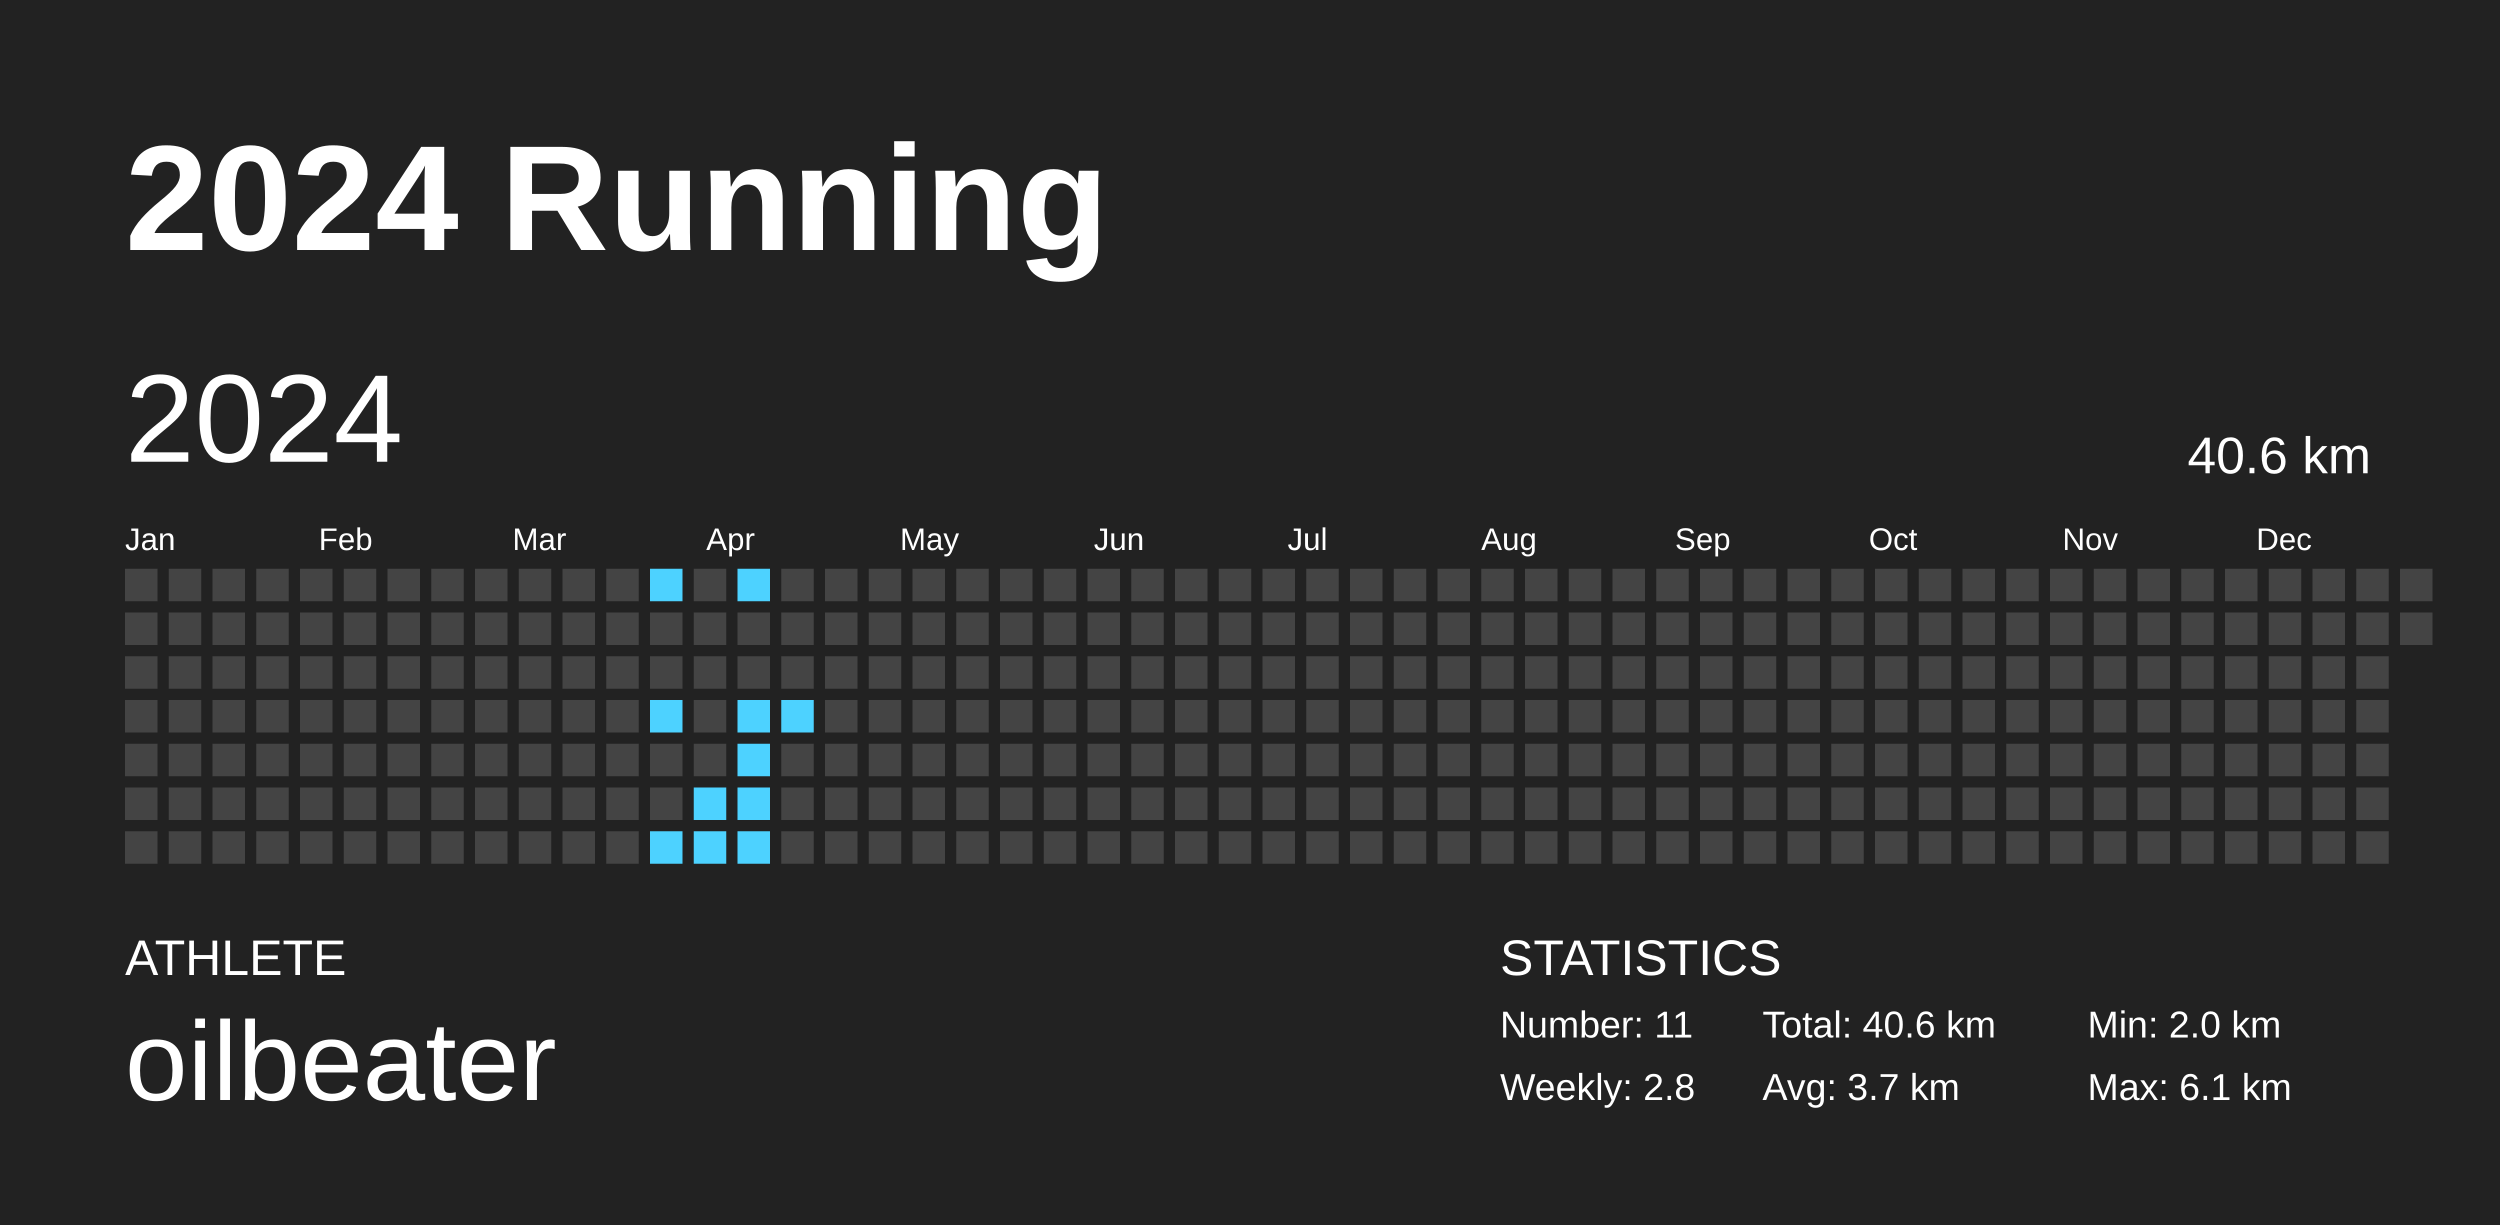
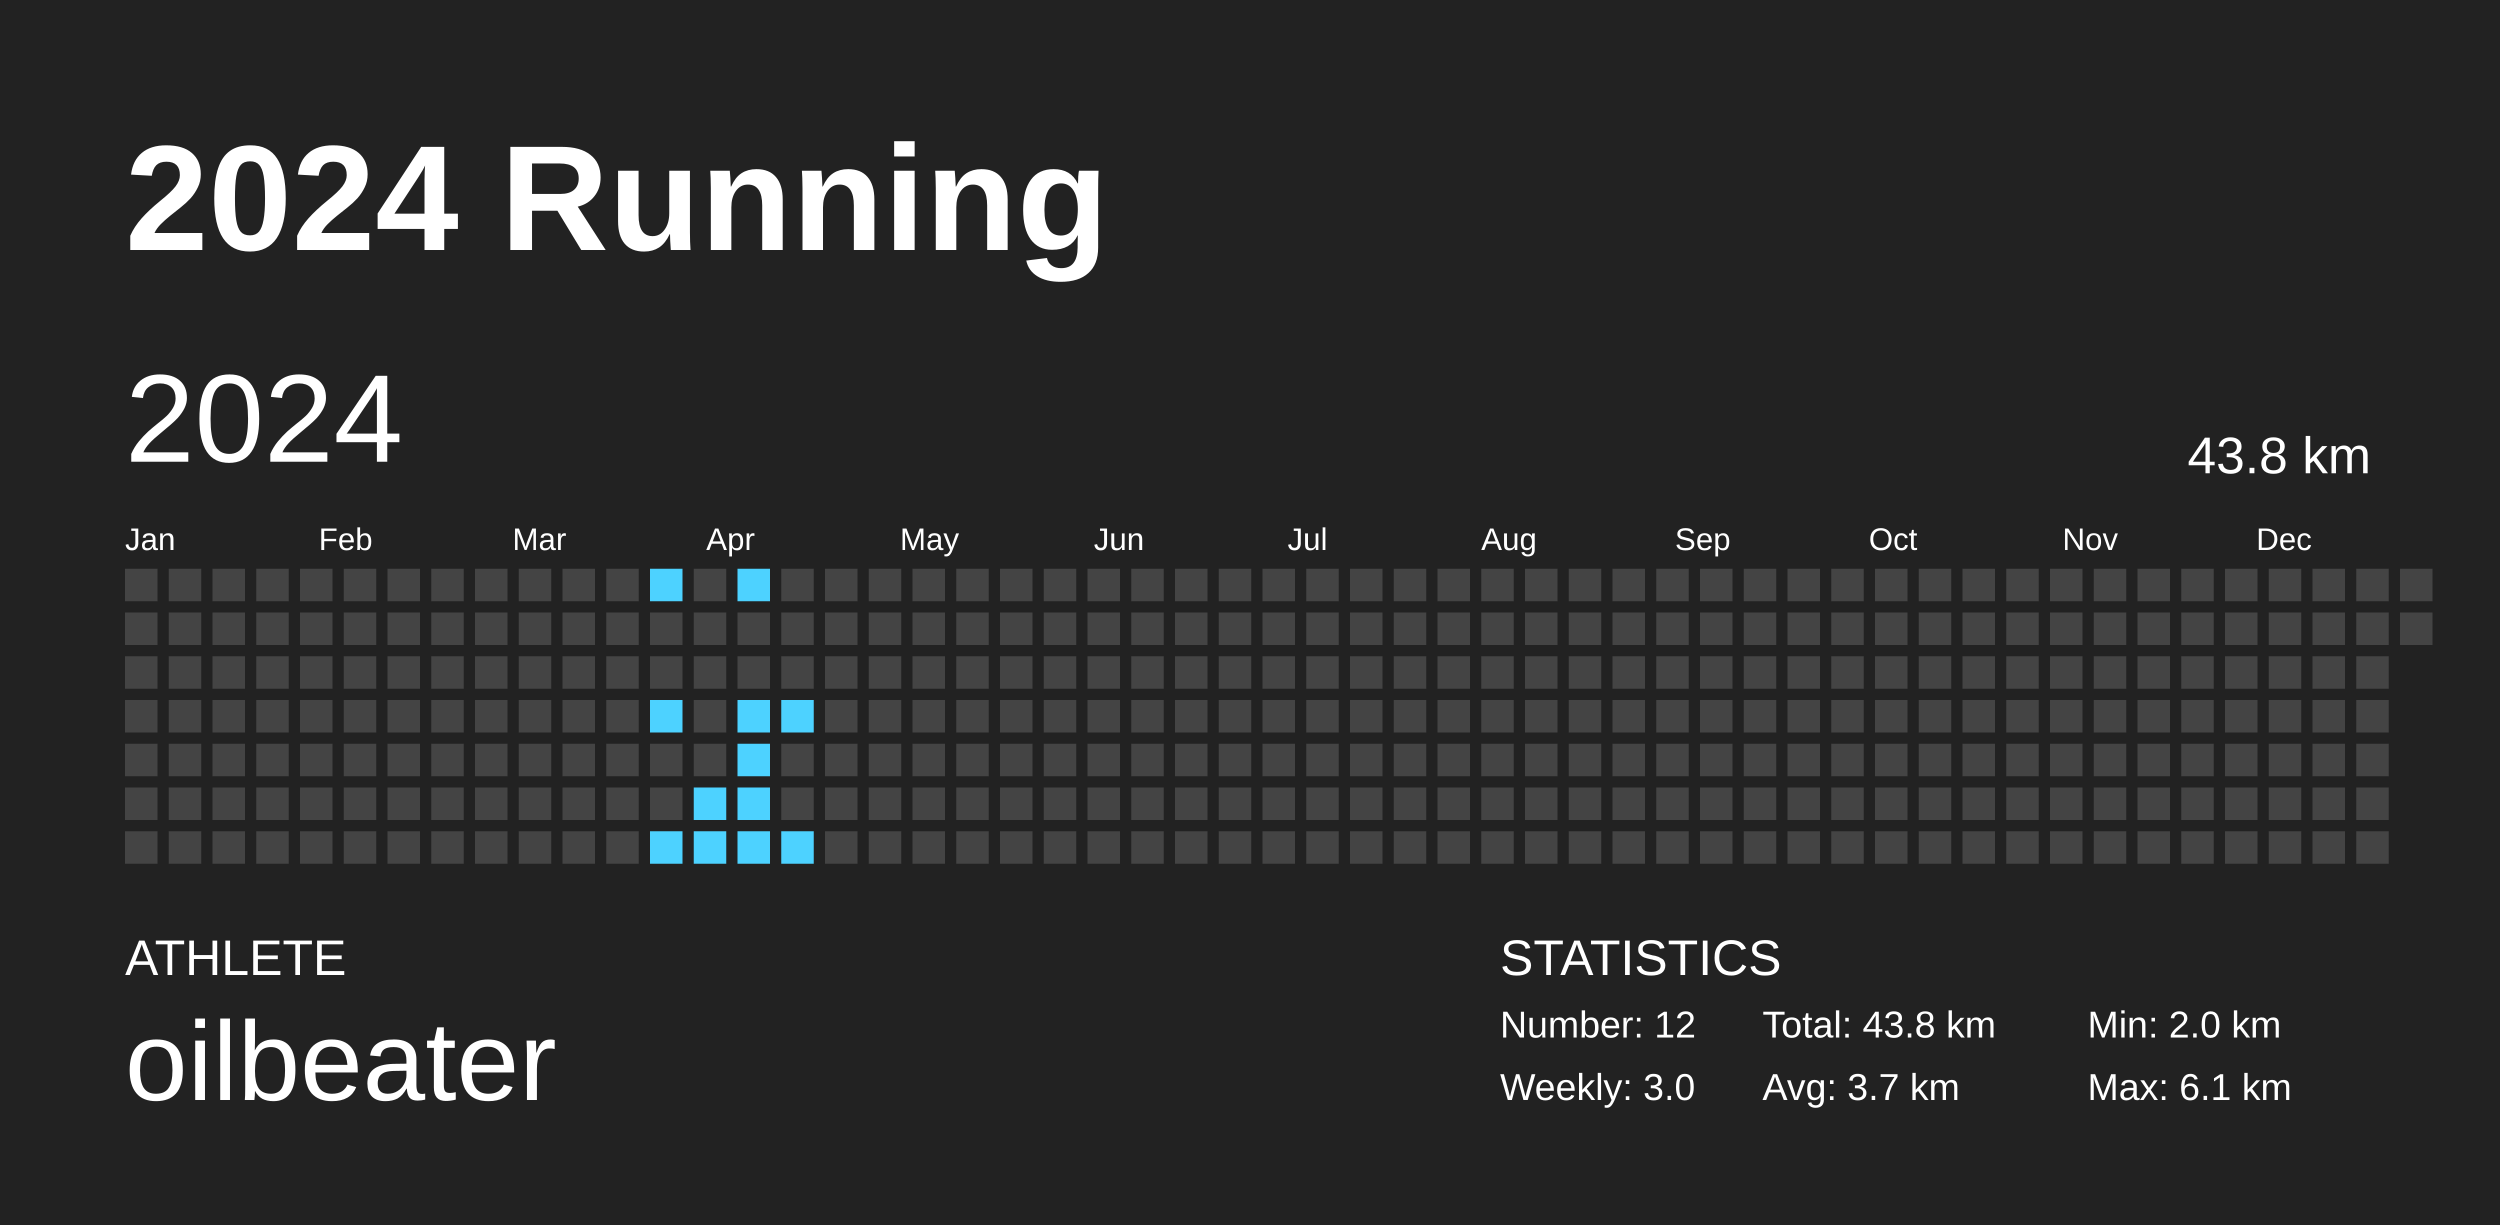
<svg xmlns="http://www.w3.org/2000/svg" baseProfile="full" height="98mm" version="1.1" viewBox="0,0,200,98" width="200mm">
  <defs />
  <rect fill="#222222" height="98" width="200" x="0" y="0" />
  <text fill="#FFFFFF" style="font-size:12px; font-family:Arial; font-weight:bold;" x="10" y="20">2024 Running</text>
  <text fill="#FFFFFF" style="font-size:4px; font-family:Arial" x="10" y="78">ATHLETE</text>
  <text fill="#FFFFFF" style="font-size:9px; font-family:Arial" x="10" y="88">oilbeater</text>
  <text fill="#FFFFFF" style="font-size:4px; font-family:Arial" x="120" y="78">STATISTICS</text>
-   <text fill="#FFFFFF" style="font-size:3px; font-family:Arial" x="120" y="83">Number: 11</text>
-   <text fill="#FFFFFF" style="font-size:3px; font-family:Arial" x="120" y="88">Weekly: 2.8</text>
-   <text fill="#FFFFFF" style="font-size:3px; font-family:Arial" x="141" y="83">Total: 40.6 km</text>
+   <text fill="#FFFFFF" style="font-size:3px; font-family:Arial" x="120" y="83">Number: 12</text>
+   <text fill="#FFFFFF" style="font-size:3px; font-family:Arial" x="120" y="88">Weekly: 3.0</text>
+   <text fill="#FFFFFF" style="font-size:3px; font-family:Arial" x="141" y="83">Total: 43.8 km</text>
  <text fill="#FFFFFF" style="font-size:3px; font-family:Arial" x="141" y="88">Avg: 3.7 km</text>
  <text fill="#FFFFFF" style="font-size:3px; font-family:Arial" x="167" y="83">Min: 2.0 km</text>
  <text fill="#FFFFFF" style="font-size:3px; font-family:Arial" x="167" y="88">Max: 6.1 km</text>
  <text dominant-baseline="hanging" fill="#FFFFFF" style="font-size:10.0px; font-family:Arial;" x="10" y="30">2024</text>
-   <text dominant-baseline="hanging" fill="#FFFFFF" style="font-size:4.125px; font-family:Arial;" x="175" y="35">40.6 km</text>
+   <text dominant-baseline="hanging" fill="#FFFFFF" style="font-size:4.125px; font-family:Arial;" x="175" y="35">43.8 km</text>
  <text fill="#FFFFFF" style="font-size:2.5px; font-family:Arial" x="10.0" y="44">Jan</text>
  <text fill="#FFFFFF" style="font-size:2.5px; font-family:Arial" x="25.5" y="44">Feb</text>
  <text fill="#FFFFFF" style="font-size:2.5px; font-family:Arial" x="41.0" y="44">Mar</text>
  <text fill="#FFFFFF" style="font-size:2.5px; font-family:Arial" x="56.5" y="44">Apr</text>
  <text fill="#FFFFFF" style="font-size:2.5px; font-family:Arial" x="72.0" y="44">May</text>
  <text fill="#FFFFFF" style="font-size:2.5px; font-family:Arial" x="87.5" y="44">Jun</text>
  <text fill="#FFFFFF" style="font-size:2.5px; font-family:Arial" x="103.0" y="44">Jul</text>
  <text fill="#FFFFFF" style="font-size:2.5px; font-family:Arial" x="118.5" y="44">Aug</text>
  <text fill="#FFFFFF" style="font-size:2.5px; font-family:Arial" x="134.0" y="44">Sep</text>
  <text fill="#FFFFFF" style="font-size:2.5px; font-family:Arial" x="149.5" y="44">Oct</text>
  <text fill="#FFFFFF" style="font-size:2.5px; font-family:Arial" x="165.0" y="44">Nov</text>
  <text fill="#FFFFFF" style="font-size:2.5px; font-family:Arial" x="180.5" y="44">Dec</text>
  <rect fill="#444444" height="2.6" width="2.6" x="10.0" y="45.5" />
  <rect fill="#444444" height="2.6" width="2.6" x="10.0" y="49.0" />
  <rect fill="#444444" height="2.6" width="2.6" x="10.0" y="52.5" />
  <rect fill="#444444" height="2.6" width="2.6" x="10.0" y="56.0" />
  <rect fill="#444444" height="2.6" width="2.6" x="10.0" y="59.5" />
  <rect fill="#444444" height="2.6" width="2.6" x="10.0" y="63.0" />
  <rect fill="#444444" height="2.6" width="2.6" x="10.0" y="66.5" />
  <rect fill="#444444" height="2.6" width="2.6" x="13.5" y="45.5" />
  <rect fill="#444444" height="2.6" width="2.6" x="13.5" y="49.0" />
  <rect fill="#444444" height="2.6" width="2.6" x="13.5" y="52.5" />
  <rect fill="#444444" height="2.6" width="2.6" x="13.5" y="56.0" />
  <rect fill="#444444" height="2.6" width="2.6" x="13.5" y="59.5" />
  <rect fill="#444444" height="2.6" width="2.6" x="13.5" y="63.0" />
  <rect fill="#444444" height="2.6" width="2.6" x="13.5" y="66.5" />
  <rect fill="#444444" height="2.6" width="2.6" x="17.0" y="45.5" />
  <rect fill="#444444" height="2.6" width="2.6" x="17.0" y="49.0" />
  <rect fill="#444444" height="2.6" width="2.6" x="17.0" y="52.5" />
  <rect fill="#444444" height="2.6" width="2.6" x="17.0" y="56.0" />
  <rect fill="#444444" height="2.6" width="2.6" x="17.0" y="59.5" />
  <rect fill="#444444" height="2.6" width="2.6" x="17.0" y="63.0" />
  <rect fill="#444444" height="2.6" width="2.6" x="17.0" y="66.5" />
  <rect fill="#444444" height="2.6" width="2.6" x="20.5" y="45.5" />
  <rect fill="#444444" height="2.6" width="2.6" x="20.5" y="49.0" />
  <rect fill="#444444" height="2.6" width="2.6" x="20.5" y="52.5" />
  <rect fill="#444444" height="2.6" width="2.6" x="20.5" y="56.0" />
  <rect fill="#444444" height="2.6" width="2.6" x="20.5" y="59.5" />
  <rect fill="#444444" height="2.6" width="2.6" x="20.5" y="63.0" />
  <rect fill="#444444" height="2.6" width="2.6" x="20.5" y="66.5" />
  <rect fill="#444444" height="2.6" width="2.6" x="24.0" y="45.5" />
  <rect fill="#444444" height="2.6" width="2.6" x="24.0" y="49.0" />
  <rect fill="#444444" height="2.6" width="2.6" x="24.0" y="52.5" />
  <rect fill="#444444" height="2.6" width="2.6" x="24.0" y="56.0" />
  <rect fill="#444444" height="2.6" width="2.6" x="24.0" y="59.5" />
  <rect fill="#444444" height="2.6" width="2.6" x="24.0" y="63.0" />
  <rect fill="#444444" height="2.6" width="2.6" x="24.0" y="66.5" />
  <rect fill="#444444" height="2.6" width="2.6" x="27.5" y="45.5" />
  <rect fill="#444444" height="2.6" width="2.6" x="27.5" y="49.0" />
  <rect fill="#444444" height="2.6" width="2.6" x="27.5" y="52.5" />
  <rect fill="#444444" height="2.6" width="2.6" x="27.5" y="56.0" />
  <rect fill="#444444" height="2.6" width="2.6" x="27.5" y="59.5" />
  <rect fill="#444444" height="2.6" width="2.6" x="27.5" y="63.0" />
  <rect fill="#444444" height="2.6" width="2.6" x="27.5" y="66.5" />
  <rect fill="#444444" height="2.6" width="2.6" x="31.0" y="45.5" />
  <rect fill="#444444" height="2.6" width="2.6" x="31.0" y="49.0" />
  <rect fill="#444444" height="2.6" width="2.6" x="31.0" y="52.5" />
  <rect fill="#444444" height="2.6" width="2.6" x="31.0" y="56.0" />
  <rect fill="#444444" height="2.6" width="2.6" x="31.0" y="59.5" />
  <rect fill="#444444" height="2.6" width="2.6" x="31.0" y="63.0" />
  <rect fill="#444444" height="2.6" width="2.6" x="31.0" y="66.5" />
  <rect fill="#444444" height="2.6" width="2.6" x="34.5" y="45.5" />
  <rect fill="#444444" height="2.6" width="2.6" x="34.5" y="49.0" />
  <rect fill="#444444" height="2.6" width="2.6" x="34.5" y="52.5" />
  <rect fill="#444444" height="2.6" width="2.6" x="34.5" y="56.0" />
  <rect fill="#444444" height="2.6" width="2.6" x="34.5" y="59.5" />
  <rect fill="#444444" height="2.6" width="2.6" x="34.5" y="63.0" />
  <rect fill="#444444" height="2.6" width="2.6" x="34.5" y="66.5" />
  <rect fill="#444444" height="2.6" width="2.6" x="38.0" y="45.5" />
  <rect fill="#444444" height="2.6" width="2.6" x="38.0" y="49.0" />
  <rect fill="#444444" height="2.6" width="2.6" x="38.0" y="52.5" />
  <rect fill="#444444" height="2.6" width="2.6" x="38.0" y="56.0" />
  <rect fill="#444444" height="2.6" width="2.6" x="38.0" y="59.5" />
  <rect fill="#444444" height="2.6" width="2.6" x="38.0" y="63.0" />
  <rect fill="#444444" height="2.6" width="2.6" x="38.0" y="66.5" />
  <rect fill="#444444" height="2.6" width="2.6" x="41.5" y="45.5" />
  <rect fill="#444444" height="2.6" width="2.6" x="41.5" y="49.0" />
  <rect fill="#444444" height="2.6" width="2.6" x="41.5" y="52.5" />
  <rect fill="#444444" height="2.6" width="2.6" x="41.5" y="56.0" />
  <rect fill="#444444" height="2.6" width="2.6" x="41.5" y="59.5" />
  <rect fill="#444444" height="2.6" width="2.6" x="41.5" y="63.0" />
  <rect fill="#444444" height="2.6" width="2.6" x="41.5" y="66.5" />
  <rect fill="#444444" height="2.6" width="2.6" x="45.0" y="45.5" />
  <rect fill="#444444" height="2.6" width="2.6" x="45.0" y="49.0" />
  <rect fill="#444444" height="2.6" width="2.6" x="45.0" y="52.5" />
  <rect fill="#444444" height="2.6" width="2.6" x="45.0" y="56.0" />
  <rect fill="#444444" height="2.6" width="2.6" x="45.0" y="59.5" />
  <rect fill="#444444" height="2.6" width="2.6" x="45.0" y="63.0" />
  <rect fill="#444444" height="2.6" width="2.6" x="45.0" y="66.5" />
  <rect fill="#444444" height="2.6" width="2.6" x="48.5" y="45.5" />
  <rect fill="#444444" height="2.6" width="2.6" x="48.5" y="49.0" />
  <rect fill="#444444" height="2.6" width="2.6" x="48.5" y="52.5" />
  <rect fill="#444444" height="2.6" width="2.6" x="48.5" y="56.0" />
  <rect fill="#444444" height="2.6" width="2.6" x="48.5" y="59.5" />
  <rect fill="#444444" height="2.6" width="2.6" x="48.5" y="63.0" />
  <rect fill="#444444" height="2.6" width="2.6" x="48.5" y="66.5" />
  <rect fill="#4dd2ff" height="2.6" width="2.6" x="52.0" y="45.5" />
  <rect fill="#444444" height="2.6" width="2.6" x="52.0" y="49.0" />
  <rect fill="#444444" height="2.6" width="2.6" x="52.0" y="52.5" />
  <rect fill="#4dd2ff" height="2.6" width="2.6" x="52.0" y="56.0" />
  <rect fill="#444444" height="2.6" width="2.6" x="52.0" y="59.5" />
  <rect fill="#444444" height="2.6" width="2.6" x="52.0" y="63.0" />
  <rect fill="#4dd2ff" height="2.6" width="2.6" x="52.0" y="66.5" />
  <rect fill="#444444" height="2.6" width="2.6" x="55.5" y="45.5" />
  <rect fill="#444444" height="2.6" width="2.6" x="55.5" y="49.0" />
  <rect fill="#444444" height="2.6" width="2.6" x="55.5" y="52.5" />
  <rect fill="#444444" height="2.6" width="2.6" x="55.5" y="56.0" />
  <rect fill="#444444" height="2.6" width="2.6" x="55.5" y="59.5" />
  <rect fill="#4dd2ff" height="2.6" width="2.6" x="55.5" y="63.0" />
  <rect fill="#4dd2ff" height="2.6" width="2.6" x="55.5" y="66.5" />
  <rect fill="#4dd2ff" height="2.6" width="2.6" x="59.0" y="45.5" />
  <rect fill="#444444" height="2.6" width="2.6" x="59.0" y="49.0" />
  <rect fill="#444444" height="2.6" width="2.6" x="59.0" y="52.5" />
  <rect fill="#4dd2ff" height="2.6" width="2.6" x="59.0" y="56.0" />
  <rect fill="#4dd2ff" height="2.6" width="2.6" x="59.0" y="59.5" />
  <rect fill="#4dd2ff" height="2.6" width="2.6" x="59.0" y="63.0" />
  <rect fill="#4dd2ff" height="2.6" width="2.6" x="59.0" y="66.5" />
  <rect fill="#444444" height="2.6" width="2.6" x="62.5" y="45.5" />
  <rect fill="#444444" height="2.6" width="2.6" x="62.5" y="49.0" />
  <rect fill="#444444" height="2.6" width="2.6" x="62.5" y="52.5" />
  <rect fill="#4dd2ff" height="2.6" width="2.6" x="62.5" y="56.0" />
  <rect fill="#444444" height="2.6" width="2.6" x="62.5" y="59.5" />
  <rect fill="#444444" height="2.6" width="2.6" x="62.5" y="63.0" />
-   <rect fill="#444444" height="2.6" width="2.6" x="62.5" y="66.5" />
+   <rect fill="#4dd2ff" height="2.6" width="2.6" x="62.5" y="66.5" />
  <rect fill="#444444" height="2.6" width="2.6" x="66.0" y="45.5" />
  <rect fill="#444444" height="2.6" width="2.6" x="66.0" y="49.0" />
  <rect fill="#444444" height="2.6" width="2.6" x="66.0" y="52.5" />
  <rect fill="#444444" height="2.6" width="2.6" x="66.0" y="56.0" />
  <rect fill="#444444" height="2.6" width="2.6" x="66.0" y="59.5" />
  <rect fill="#444444" height="2.6" width="2.6" x="66.0" y="63.0" />
  <rect fill="#444444" height="2.6" width="2.6" x="66.0" y="66.5" />
  <rect fill="#444444" height="2.6" width="2.6" x="69.5" y="45.5" />
  <rect fill="#444444" height="2.6" width="2.6" x="69.5" y="49.0" />
  <rect fill="#444444" height="2.6" width="2.6" x="69.5" y="52.5" />
  <rect fill="#444444" height="2.6" width="2.6" x="69.5" y="56.0" />
  <rect fill="#444444" height="2.6" width="2.6" x="69.5" y="59.5" />
  <rect fill="#444444" height="2.6" width="2.6" x="69.5" y="63.0" />
  <rect fill="#444444" height="2.6" width="2.6" x="69.5" y="66.5" />
  <rect fill="#444444" height="2.6" width="2.6" x="73.0" y="45.5" />
  <rect fill="#444444" height="2.6" width="2.6" x="73.0" y="49.0" />
  <rect fill="#444444" height="2.6" width="2.6" x="73.0" y="52.5" />
  <rect fill="#444444" height="2.6" width="2.6" x="73.0" y="56.0" />
  <rect fill="#444444" height="2.6" width="2.6" x="73.0" y="59.5" />
  <rect fill="#444444" height="2.6" width="2.6" x="73.0" y="63.0" />
  <rect fill="#444444" height="2.6" width="2.6" x="73.0" y="66.5" />
  <rect fill="#444444" height="2.6" width="2.6" x="76.5" y="45.5" />
  <rect fill="#444444" height="2.6" width="2.6" x="76.5" y="49.0" />
  <rect fill="#444444" height="2.6" width="2.6" x="76.5" y="52.5" />
  <rect fill="#444444" height="2.6" width="2.6" x="76.5" y="56.0" />
  <rect fill="#444444" height="2.6" width="2.6" x="76.5" y="59.5" />
  <rect fill="#444444" height="2.6" width="2.6" x="76.5" y="63.0" />
  <rect fill="#444444" height="2.6" width="2.6" x="76.5" y="66.5" />
  <rect fill="#444444" height="2.6" width="2.6" x="80.0" y="45.5" />
  <rect fill="#444444" height="2.6" width="2.6" x="80.0" y="49.0" />
  <rect fill="#444444" height="2.6" width="2.6" x="80.0" y="52.5" />
  <rect fill="#444444" height="2.6" width="2.6" x="80.0" y="56.0" />
  <rect fill="#444444" height="2.6" width="2.6" x="80.0" y="59.5" />
  <rect fill="#444444" height="2.6" width="2.6" x="80.0" y="63.0" />
  <rect fill="#444444" height="2.6" width="2.6" x="80.0" y="66.5" />
  <rect fill="#444444" height="2.6" width="2.6" x="83.5" y="45.5" />
  <rect fill="#444444" height="2.6" width="2.6" x="83.5" y="49.0" />
  <rect fill="#444444" height="2.6" width="2.6" x="83.5" y="52.5" />
  <rect fill="#444444" height="2.6" width="2.6" x="83.5" y="56.0" />
  <rect fill="#444444" height="2.6" width="2.6" x="83.5" y="59.5" />
  <rect fill="#444444" height="2.6" width="2.6" x="83.5" y="63.0" />
  <rect fill="#444444" height="2.6" width="2.6" x="83.5" y="66.5" />
  <rect fill="#444444" height="2.6" width="2.6" x="87.0" y="45.5" />
  <rect fill="#444444" height="2.6" width="2.6" x="87.0" y="49.0" />
  <rect fill="#444444" height="2.6" width="2.6" x="87.0" y="52.5" />
  <rect fill="#444444" height="2.6" width="2.6" x="87.0" y="56.0" />
  <rect fill="#444444" height="2.6" width="2.6" x="87.0" y="59.5" />
  <rect fill="#444444" height="2.6" width="2.6" x="87.0" y="63.0" />
  <rect fill="#444444" height="2.6" width="2.6" x="87.0" y="66.5" />
  <rect fill="#444444" height="2.6" width="2.6" x="90.5" y="45.5" />
  <rect fill="#444444" height="2.6" width="2.6" x="90.5" y="49.0" />
  <rect fill="#444444" height="2.6" width="2.6" x="90.5" y="52.5" />
  <rect fill="#444444" height="2.6" width="2.6" x="90.5" y="56.0" />
  <rect fill="#444444" height="2.6" width="2.6" x="90.5" y="59.5" />
  <rect fill="#444444" height="2.6" width="2.6" x="90.5" y="63.0" />
  <rect fill="#444444" height="2.6" width="2.6" x="90.5" y="66.5" />
  <rect fill="#444444" height="2.6" width="2.6" x="94.0" y="45.5" />
  <rect fill="#444444" height="2.6" width="2.6" x="94.0" y="49.0" />
  <rect fill="#444444" height="2.6" width="2.6" x="94.0" y="52.5" />
  <rect fill="#444444" height="2.6" width="2.6" x="94.0" y="56.0" />
  <rect fill="#444444" height="2.6" width="2.6" x="94.0" y="59.5" />
  <rect fill="#444444" height="2.6" width="2.6" x="94.0" y="63.0" />
  <rect fill="#444444" height="2.6" width="2.6" x="94.0" y="66.5" />
  <rect fill="#444444" height="2.6" width="2.6" x="97.5" y="45.5" />
  <rect fill="#444444" height="2.6" width="2.6" x="97.5" y="49.0" />
  <rect fill="#444444" height="2.6" width="2.6" x="97.5" y="52.5" />
  <rect fill="#444444" height="2.6" width="2.6" x="97.5" y="56.0" />
  <rect fill="#444444" height="2.6" width="2.6" x="97.5" y="59.5" />
  <rect fill="#444444" height="2.6" width="2.6" x="97.5" y="63.0" />
  <rect fill="#444444" height="2.6" width="2.6" x="97.5" y="66.5" />
  <rect fill="#444444" height="2.6" width="2.6" x="101.0" y="45.5" />
  <rect fill="#444444" height="2.6" width="2.6" x="101.0" y="49.0" />
  <rect fill="#444444" height="2.6" width="2.6" x="101.0" y="52.5" />
  <rect fill="#444444" height="2.6" width="2.6" x="101.0" y="56.0" />
  <rect fill="#444444" height="2.6" width="2.6" x="101.0" y="59.5" />
  <rect fill="#444444" height="2.6" width="2.6" x="101.0" y="63.0" />
  <rect fill="#444444" height="2.6" width="2.6" x="101.0" y="66.5" />
  <rect fill="#444444" height="2.6" width="2.6" x="104.5" y="45.5" />
  <rect fill="#444444" height="2.6" width="2.6" x="104.5" y="49.0" />
  <rect fill="#444444" height="2.6" width="2.6" x="104.5" y="52.5" />
  <rect fill="#444444" height="2.6" width="2.6" x="104.5" y="56.0" />
  <rect fill="#444444" height="2.6" width="2.6" x="104.5" y="59.5" />
  <rect fill="#444444" height="2.6" width="2.6" x="104.5" y="63.0" />
  <rect fill="#444444" height="2.6" width="2.6" x="104.5" y="66.5" />
  <rect fill="#444444" height="2.6" width="2.6" x="108.0" y="45.5" />
  <rect fill="#444444" height="2.6" width="2.6" x="108.0" y="49.0" />
  <rect fill="#444444" height="2.6" width="2.6" x="108.0" y="52.5" />
  <rect fill="#444444" height="2.6" width="2.6" x="108.0" y="56.0" />
  <rect fill="#444444" height="2.6" width="2.6" x="108.0" y="59.5" />
  <rect fill="#444444" height="2.6" width="2.6" x="108.0" y="63.0" />
  <rect fill="#444444" height="2.6" width="2.6" x="108.0" y="66.5" />
  <rect fill="#444444" height="2.6" width="2.6" x="111.5" y="45.5" />
  <rect fill="#444444" height="2.6" width="2.6" x="111.5" y="49.0" />
  <rect fill="#444444" height="2.6" width="2.6" x="111.5" y="52.5" />
  <rect fill="#444444" height="2.6" width="2.6" x="111.5" y="56.0" />
  <rect fill="#444444" height="2.6" width="2.6" x="111.5" y="59.5" />
  <rect fill="#444444" height="2.6" width="2.6" x="111.5" y="63.0" />
  <rect fill="#444444" height="2.6" width="2.6" x="111.5" y="66.5" />
  <rect fill="#444444" height="2.6" width="2.6" x="115.0" y="45.5" />
  <rect fill="#444444" height="2.6" width="2.6" x="115.0" y="49.0" />
  <rect fill="#444444" height="2.6" width="2.6" x="115.0" y="52.5" />
  <rect fill="#444444" height="2.6" width="2.6" x="115.0" y="56.0" />
  <rect fill="#444444" height="2.6" width="2.6" x="115.0" y="59.5" />
  <rect fill="#444444" height="2.6" width="2.6" x="115.0" y="63.0" />
  <rect fill="#444444" height="2.6" width="2.6" x="115.0" y="66.5" />
  <rect fill="#444444" height="2.6" width="2.6" x="118.5" y="45.5" />
  <rect fill="#444444" height="2.6" width="2.6" x="118.5" y="49.0" />
  <rect fill="#444444" height="2.6" width="2.6" x="118.5" y="52.5" />
  <rect fill="#444444" height="2.6" width="2.6" x="118.5" y="56.0" />
  <rect fill="#444444" height="2.6" width="2.6" x="118.5" y="59.5" />
  <rect fill="#444444" height="2.6" width="2.6" x="118.5" y="63.0" />
  <rect fill="#444444" height="2.6" width="2.6" x="118.5" y="66.5" />
  <rect fill="#444444" height="2.6" width="2.6" x="122.0" y="45.5" />
  <rect fill="#444444" height="2.6" width="2.6" x="122.0" y="49.0" />
  <rect fill="#444444" height="2.6" width="2.6" x="122.0" y="52.5" />
  <rect fill="#444444" height="2.6" width="2.6" x="122.0" y="56.0" />
  <rect fill="#444444" height="2.6" width="2.6" x="122.0" y="59.5" />
  <rect fill="#444444" height="2.6" width="2.6" x="122.0" y="63.0" />
  <rect fill="#444444" height="2.6" width="2.6" x="122.0" y="66.5" />
  <rect fill="#444444" height="2.6" width="2.6" x="125.5" y="45.5" />
  <rect fill="#444444" height="2.6" width="2.6" x="125.5" y="49.0" />
  <rect fill="#444444" height="2.6" width="2.6" x="125.5" y="52.5" />
  <rect fill="#444444" height="2.6" width="2.6" x="125.5" y="56.0" />
  <rect fill="#444444" height="2.6" width="2.6" x="125.5" y="59.5" />
  <rect fill="#444444" height="2.6" width="2.6" x="125.5" y="63.0" />
  <rect fill="#444444" height="2.6" width="2.6" x="125.5" y="66.5" />
  <rect fill="#444444" height="2.6" width="2.6" x="129.0" y="45.5" />
  <rect fill="#444444" height="2.6" width="2.6" x="129.0" y="49.0" />
  <rect fill="#444444" height="2.6" width="2.6" x="129.0" y="52.5" />
  <rect fill="#444444" height="2.6" width="2.6" x="129.0" y="56.0" />
  <rect fill="#444444" height="2.6" width="2.6" x="129.0" y="59.5" />
  <rect fill="#444444" height="2.6" width="2.6" x="129.0" y="63.0" />
  <rect fill="#444444" height="2.6" width="2.6" x="129.0" y="66.5" />
  <rect fill="#444444" height="2.6" width="2.6" x="132.5" y="45.5" />
  <rect fill="#444444" height="2.6" width="2.6" x="132.5" y="49.0" />
  <rect fill="#444444" height="2.6" width="2.6" x="132.5" y="52.5" />
  <rect fill="#444444" height="2.6" width="2.6" x="132.5" y="56.0" />
  <rect fill="#444444" height="2.6" width="2.6" x="132.5" y="59.5" />
  <rect fill="#444444" height="2.6" width="2.6" x="132.5" y="63.0" />
  <rect fill="#444444" height="2.6" width="2.6" x="132.5" y="66.5" />
  <rect fill="#444444" height="2.6" width="2.6" x="136.0" y="45.5" />
  <rect fill="#444444" height="2.6" width="2.6" x="136.0" y="49.0" />
  <rect fill="#444444" height="2.6" width="2.6" x="136.0" y="52.5" />
  <rect fill="#444444" height="2.6" width="2.6" x="136.0" y="56.0" />
  <rect fill="#444444" height="2.6" width="2.6" x="136.0" y="59.5" />
  <rect fill="#444444" height="2.6" width="2.6" x="136.0" y="63.0" />
  <rect fill="#444444" height="2.6" width="2.6" x="136.0" y="66.5" />
  <rect fill="#444444" height="2.6" width="2.6" x="139.5" y="45.5" />
  <rect fill="#444444" height="2.6" width="2.6" x="139.5" y="49.0" />
  <rect fill="#444444" height="2.6" width="2.6" x="139.5" y="52.5" />
  <rect fill="#444444" height="2.6" width="2.6" x="139.5" y="56.0" />
  <rect fill="#444444" height="2.6" width="2.6" x="139.5" y="59.5" />
  <rect fill="#444444" height="2.6" width="2.6" x="139.5" y="63.0" />
  <rect fill="#444444" height="2.6" width="2.6" x="139.5" y="66.5" />
  <rect fill="#444444" height="2.6" width="2.6" x="143.0" y="45.5" />
  <rect fill="#444444" height="2.6" width="2.6" x="143.0" y="49.0" />
  <rect fill="#444444" height="2.6" width="2.6" x="143.0" y="52.5" />
  <rect fill="#444444" height="2.6" width="2.6" x="143.0" y="56.0" />
  <rect fill="#444444" height="2.6" width="2.6" x="143.0" y="59.5" />
  <rect fill="#444444" height="2.6" width="2.6" x="143.0" y="63.0" />
  <rect fill="#444444" height="2.6" width="2.6" x="143.0" y="66.5" />
  <rect fill="#444444" height="2.6" width="2.6" x="146.5" y="45.5" />
  <rect fill="#444444" height="2.6" width="2.6" x="146.5" y="49.0" />
  <rect fill="#444444" height="2.6" width="2.6" x="146.5" y="52.5" />
  <rect fill="#444444" height="2.6" width="2.6" x="146.5" y="56.0" />
  <rect fill="#444444" height="2.6" width="2.6" x="146.5" y="59.5" />
  <rect fill="#444444" height="2.6" width="2.6" x="146.5" y="63.0" />
  <rect fill="#444444" height="2.6" width="2.6" x="146.5" y="66.5" />
  <rect fill="#444444" height="2.6" width="2.6" x="150.0" y="45.5" />
  <rect fill="#444444" height="2.6" width="2.6" x="150.0" y="49.0" />
  <rect fill="#444444" height="2.6" width="2.6" x="150.0" y="52.5" />
  <rect fill="#444444" height="2.6" width="2.6" x="150.0" y="56.0" />
  <rect fill="#444444" height="2.6" width="2.6" x="150.0" y="59.5" />
  <rect fill="#444444" height="2.6" width="2.6" x="150.0" y="63.0" />
  <rect fill="#444444" height="2.6" width="2.6" x="150.0" y="66.5" />
  <rect fill="#444444" height="2.6" width="2.6" x="153.5" y="45.5" />
  <rect fill="#444444" height="2.6" width="2.6" x="153.5" y="49.0" />
  <rect fill="#444444" height="2.6" width="2.6" x="153.5" y="52.5" />
  <rect fill="#444444" height="2.6" width="2.6" x="153.5" y="56.0" />
  <rect fill="#444444" height="2.6" width="2.6" x="153.5" y="59.5" />
  <rect fill="#444444" height="2.6" width="2.6" x="153.5" y="63.0" />
  <rect fill="#444444" height="2.6" width="2.6" x="153.5" y="66.5" />
  <rect fill="#444444" height="2.6" width="2.6" x="157.0" y="45.5" />
  <rect fill="#444444" height="2.6" width="2.6" x="157.0" y="49.0" />
  <rect fill="#444444" height="2.6" width="2.6" x="157.0" y="52.5" />
  <rect fill="#444444" height="2.6" width="2.6" x="157.0" y="56.0" />
  <rect fill="#444444" height="2.6" width="2.6" x="157.0" y="59.5" />
  <rect fill="#444444" height="2.6" width="2.6" x="157.0" y="63.0" />
  <rect fill="#444444" height="2.6" width="2.6" x="157.0" y="66.5" />
  <rect fill="#444444" height="2.6" width="2.6" x="160.5" y="45.5" />
  <rect fill="#444444" height="2.6" width="2.6" x="160.5" y="49.0" />
  <rect fill="#444444" height="2.6" width="2.6" x="160.5" y="52.5" />
  <rect fill="#444444" height="2.6" width="2.6" x="160.5" y="56.0" />
  <rect fill="#444444" height="2.6" width="2.6" x="160.5" y="59.5" />
  <rect fill="#444444" height="2.6" width="2.6" x="160.5" y="63.0" />
  <rect fill="#444444" height="2.6" width="2.6" x="160.5" y="66.5" />
  <rect fill="#444444" height="2.6" width="2.6" x="164.0" y="45.5" />
  <rect fill="#444444" height="2.6" width="2.6" x="164.0" y="49.0" />
  <rect fill="#444444" height="2.6" width="2.6" x="164.0" y="52.5" />
  <rect fill="#444444" height="2.6" width="2.6" x="164.0" y="56.0" />
  <rect fill="#444444" height="2.6" width="2.6" x="164.0" y="59.5" />
  <rect fill="#444444" height="2.6" width="2.6" x="164.0" y="63.0" />
  <rect fill="#444444" height="2.6" width="2.6" x="164.0" y="66.5" />
  <rect fill="#444444" height="2.6" width="2.6" x="167.5" y="45.5" />
  <rect fill="#444444" height="2.6" width="2.6" x="167.5" y="49.0" />
  <rect fill="#444444" height="2.6" width="2.6" x="167.5" y="52.5" />
  <rect fill="#444444" height="2.6" width="2.6" x="167.5" y="56.0" />
  <rect fill="#444444" height="2.6" width="2.6" x="167.5" y="59.5" />
  <rect fill="#444444" height="2.6" width="2.6" x="167.5" y="63.0" />
  <rect fill="#444444" height="2.6" width="2.6" x="167.5" y="66.5" />
  <rect fill="#444444" height="2.6" width="2.6" x="171.0" y="45.5" />
  <rect fill="#444444" height="2.6" width="2.6" x="171.0" y="49.0" />
  <rect fill="#444444" height="2.6" width="2.6" x="171.0" y="52.5" />
  <rect fill="#444444" height="2.6" width="2.6" x="171.0" y="56.0" />
  <rect fill="#444444" height="2.6" width="2.6" x="171.0" y="59.5" />
  <rect fill="#444444" height="2.6" width="2.6" x="171.0" y="63.0" />
  <rect fill="#444444" height="2.6" width="2.6" x="171.0" y="66.5" />
  <rect fill="#444444" height="2.6" width="2.6" x="174.5" y="45.5" />
  <rect fill="#444444" height="2.6" width="2.6" x="174.5" y="49.0" />
  <rect fill="#444444" height="2.6" width="2.6" x="174.5" y="52.5" />
  <rect fill="#444444" height="2.6" width="2.6" x="174.5" y="56.0" />
  <rect fill="#444444" height="2.6" width="2.6" x="174.5" y="59.5" />
  <rect fill="#444444" height="2.6" width="2.6" x="174.5" y="63.0" />
  <rect fill="#444444" height="2.6" width="2.6" x="174.5" y="66.5" />
  <rect fill="#444444" height="2.6" width="2.6" x="178.0" y="45.5" />
  <rect fill="#444444" height="2.6" width="2.6" x="178.0" y="49.0" />
  <rect fill="#444444" height="2.6" width="2.6" x="178.0" y="52.5" />
  <rect fill="#444444" height="2.6" width="2.6" x="178.0" y="56.0" />
  <rect fill="#444444" height="2.6" width="2.6" x="178.0" y="59.5" />
  <rect fill="#444444" height="2.6" width="2.6" x="178.0" y="63.0" />
  <rect fill="#444444" height="2.6" width="2.6" x="178.0" y="66.5" />
  <rect fill="#444444" height="2.6" width="2.6" x="181.5" y="45.5" />
  <rect fill="#444444" height="2.6" width="2.6" x="181.5" y="49.0" />
  <rect fill="#444444" height="2.6" width="2.6" x="181.5" y="52.5" />
  <rect fill="#444444" height="2.6" width="2.6" x="181.5" y="56.0" />
  <rect fill="#444444" height="2.6" width="2.6" x="181.5" y="59.5" />
  <rect fill="#444444" height="2.6" width="2.6" x="181.5" y="63.0" />
  <rect fill="#444444" height="2.6" width="2.6" x="181.5" y="66.5" />
  <rect fill="#444444" height="2.6" width="2.6" x="185.0" y="45.5" />
  <rect fill="#444444" height="2.6" width="2.6" x="185.0" y="49.0" />
  <rect fill="#444444" height="2.6" width="2.6" x="185.0" y="52.5" />
  <rect fill="#444444" height="2.6" width="2.6" x="185.0" y="56.0" />
  <rect fill="#444444" height="2.6" width="2.6" x="185.0" y="59.5" />
  <rect fill="#444444" height="2.6" width="2.6" x="185.0" y="63.0" />
  <rect fill="#444444" height="2.6" width="2.6" x="185.0" y="66.5" />
  <rect fill="#444444" height="2.6" width="2.6" x="188.5" y="45.5" />
  <rect fill="#444444" height="2.6" width="2.6" x="188.5" y="49.0" />
  <rect fill="#444444" height="2.6" width="2.6" x="188.5" y="52.5" />
  <rect fill="#444444" height="2.6" width="2.6" x="188.5" y="56.0" />
  <rect fill="#444444" height="2.6" width="2.6" x="188.5" y="59.5" />
  <rect fill="#444444" height="2.6" width="2.6" x="188.5" y="63.0" />
  <rect fill="#444444" height="2.6" width="2.6" x="188.5" y="66.5" />
  <rect fill="#444444" height="2.6" width="2.6" x="192.0" y="45.5" />
  <rect fill="#444444" height="2.6" width="2.6" x="192.0" y="49.0" />
</svg>
